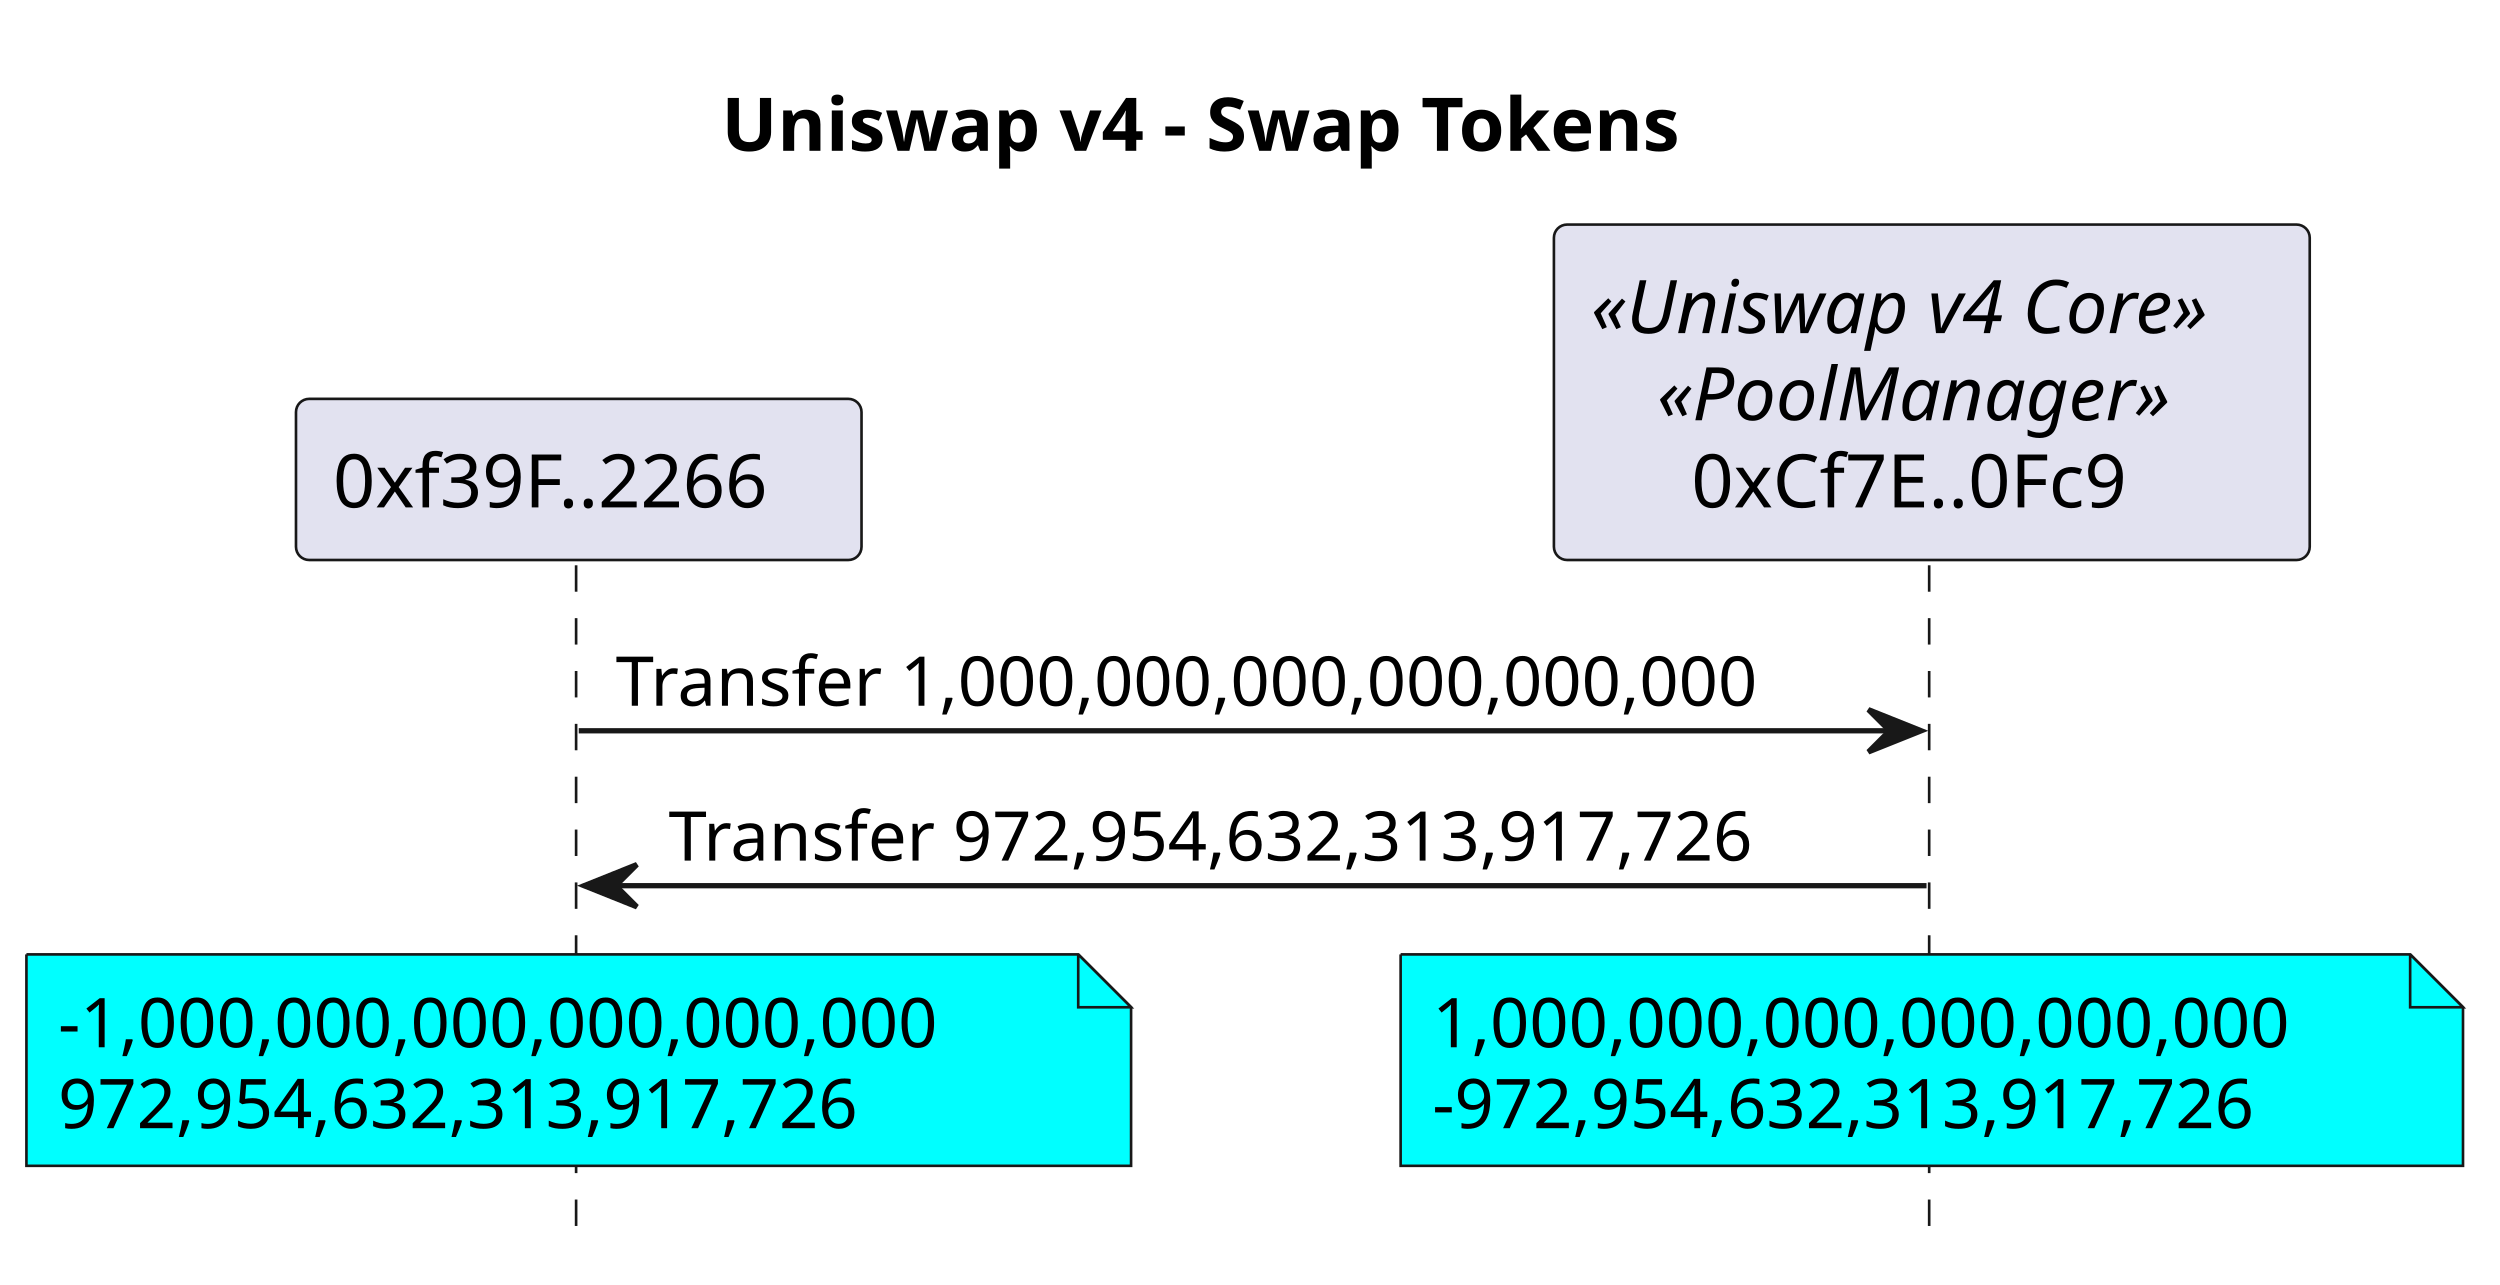
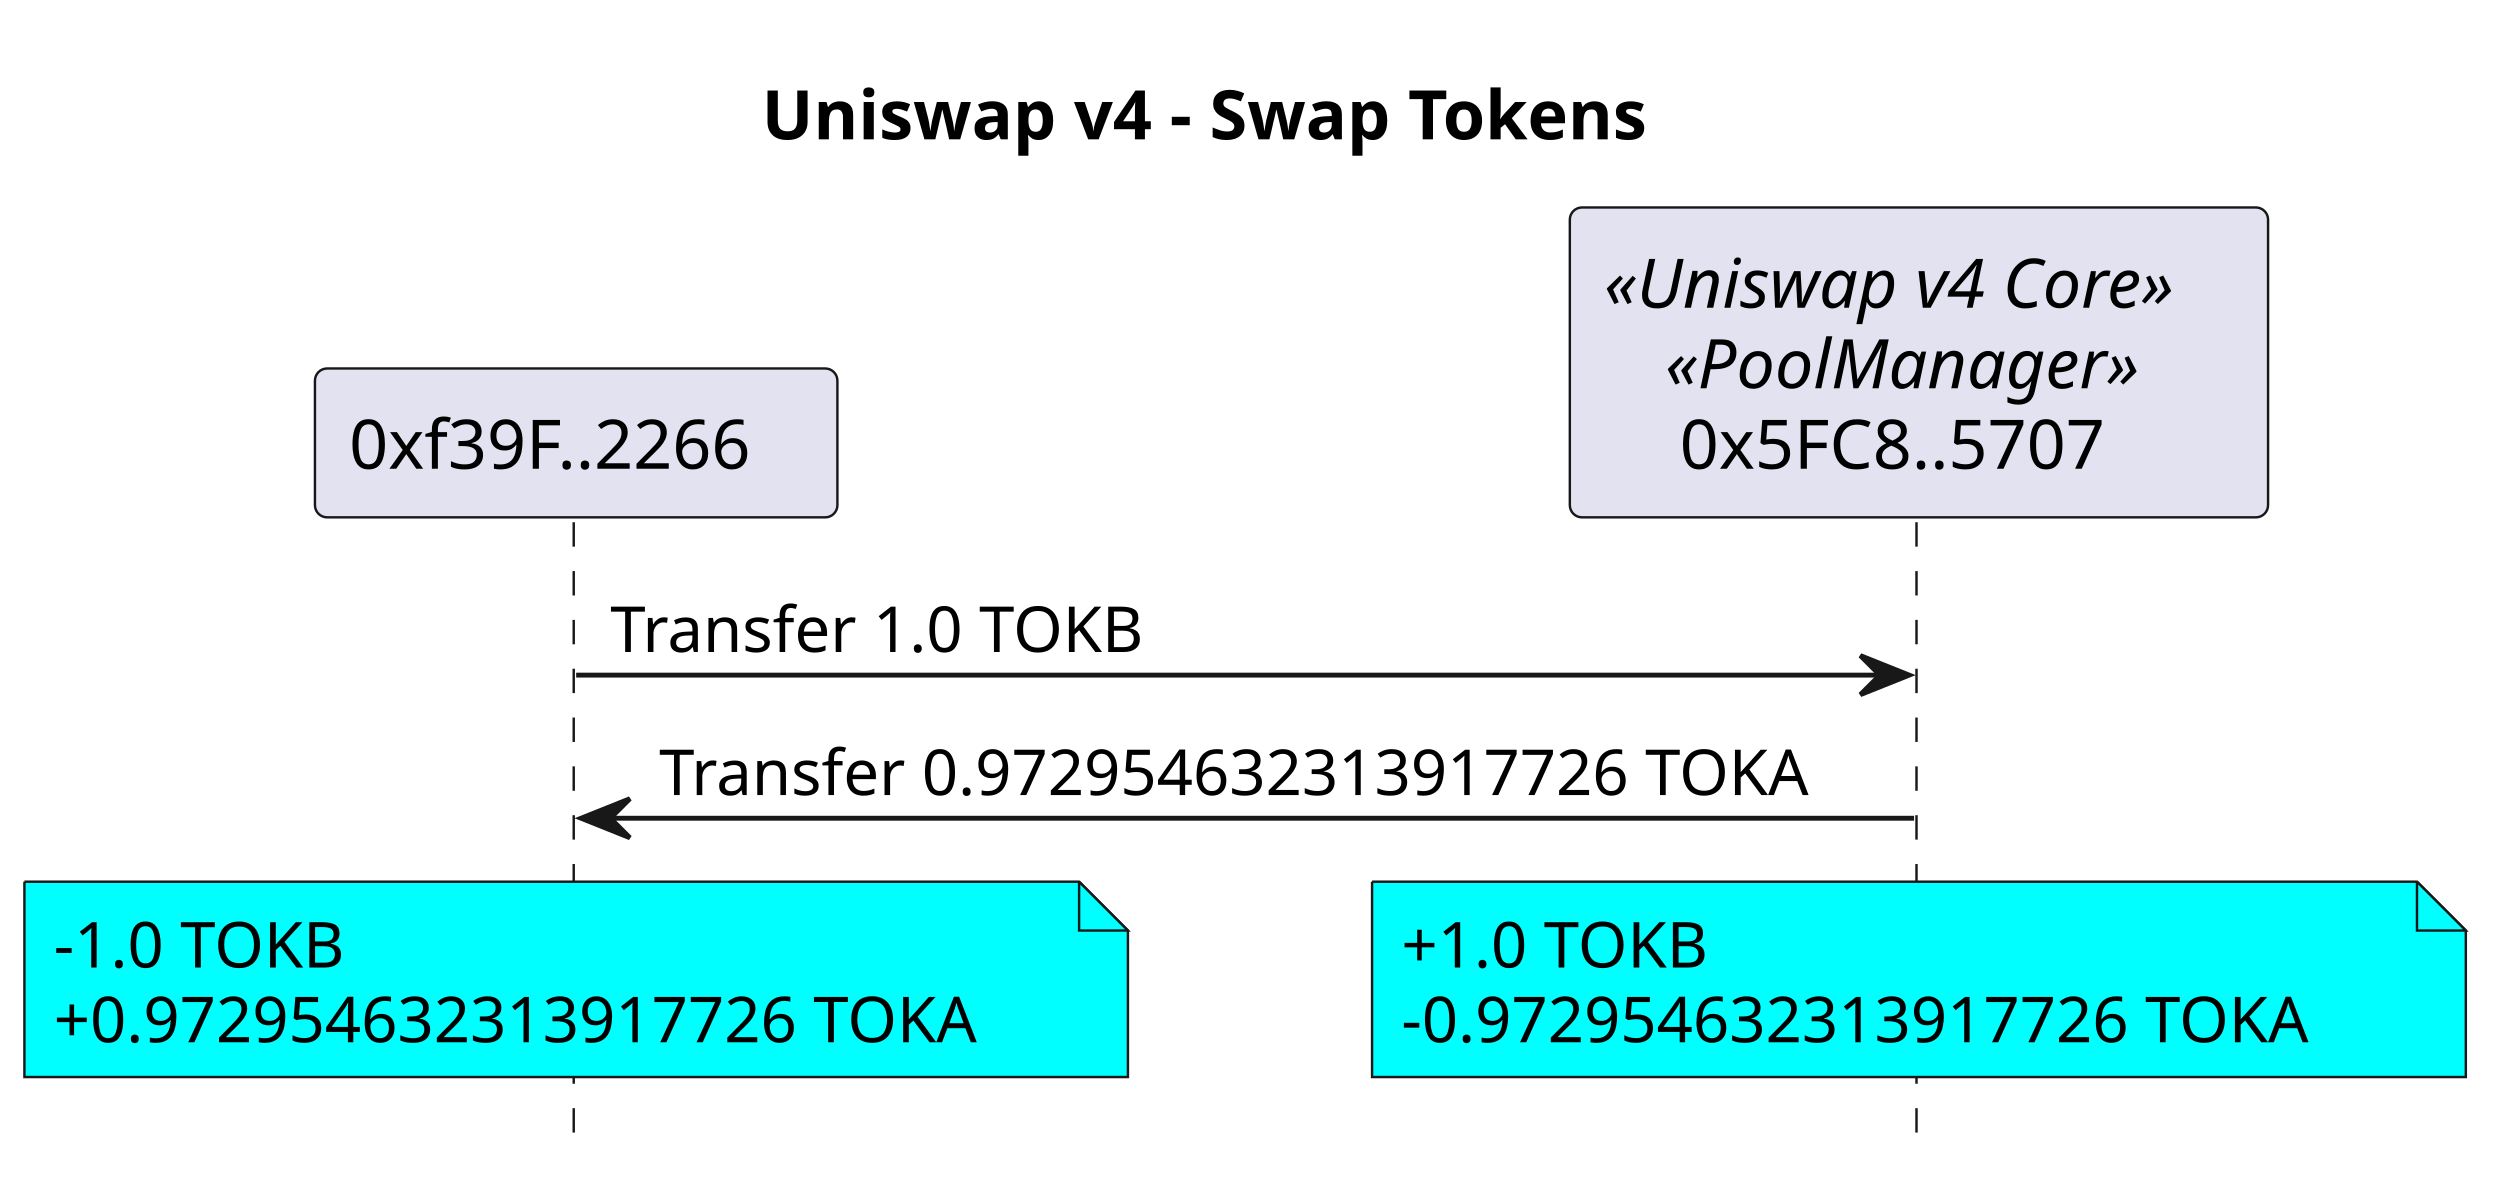
- <svg xmlns="http://www.w3.org/2000/svg" contentStyleType="text/css" height="243px" preserveAspectRatio="none" style="width:473px;height:243px;background:#FFFFFF;" version="1.1" viewBox="0 0 473 243" width="473px" zoomAndPan="magnify">
+ <svg xmlns="http://www.w3.org/2000/svg" contentStyleType="text/css" height="243px" preserveAspectRatio="none" style="width:512px;height:243px;background:#FFFFFF;" version="1.1" viewBox="0 0 512 243" width="512px" zoomAndPan="magnify">
  <defs />
  <g>
-     <text fill="#000000" font-family="sans-serif" font-size="14" font-weight="bold" lengthAdjust="spacing" textLength="197" x="136.5" y="28.535">Uniswap v4 - Swap Tokens</text>
-     <line style="stroke:#181818;stroke-width:0.5;stroke-dasharray:5.0,5.0;" x1="109" x2="109" y1="106.953" y2="236.195" />
-     <line style="stroke:#181818;stroke-width:0.5;stroke-dasharray:5.0,5.0;" x1="365" x2="365" y1="106.953" y2="236.195" />
-     <rect fill="#E2E2F0" height="30.488" rx="2.5" ry="2.5" style="stroke:#181818;stroke-width:0.5;" width="107" x="56" y="75.465" />
-     <text fill="#000000" font-family="sans-serif" font-size="14" lengthAdjust="spacing" textLength="93" x="63" y="96">0xf39F..2266</text>
-     <rect fill="#E2E2F0" height="63.465" rx="2.5" ry="2.5" style="stroke:#181818;stroke-width:0.5;" width="143" x="294" y="42.488" />
-     <text fill="#000000" font-family="sans-serif" font-size="14" font-style="italic" lengthAdjust="spacing" textLength="129" x="301" y="63.023">«Uniswap v4 Core»</text>
-     <text fill="#000000" font-family="sans-serif" font-size="14" font-style="italic" lengthAdjust="spacing" textLength="104" x="313.5" y="79.512">«PoolManager»</text>
-     <text fill="#000000" font-family="sans-serif" font-size="14" lengthAdjust="spacing" textLength="91" x="320" y="96">0xCf7E..0Fc9</text>
-     <polygon fill="#181818" points="353.5,134.264,363.5,138.264,353.5,142.264,357.5,138.264" style="stroke:#181818;stroke-width:1.0;" />
-     <line style="stroke:#181818;stroke-width:1.0;" x1="109.5" x2="359.5" y1="138.264" y2="138.264" />
-     <text fill="#000000" font-family="sans-serif" font-size="13" lengthAdjust="spacing" textLength="232" x="116.5" y="133.522">Transfer 1,000,000,000,000,000,000</text>
-     <polygon fill="#181818" points="120.5,163.574,110.5,167.574,120.5,171.574,116.5,167.574" style="stroke:#181818;stroke-width:1.0;" />
-     <line style="stroke:#181818;stroke-width:1.0;" x1="114.5" x2="364.5" y1="167.574" y2="167.574" />
-     <text fill="#000000" font-family="sans-serif" font-size="13" lengthAdjust="spacing" textLength="220" x="126.5" y="162.832">Transfer 972,954,632,313,917,726</text>
-     <path d="M5,180.574 L5,220.574 L214,220.574 L214,190.574 L204,180.574 L5,180.574 " fill="#00FFFF" style="stroke:#181818;stroke-width:0.5;" />
-     <path d="M204,180.574 L204,190.574 L214,190.574 L204,180.574 " fill="#00FFFF" style="stroke:#181818;stroke-width:0.5;" />
-     <text fill="#000000" font-family="sans-serif" font-size="13" lengthAdjust="spacing" textLength="184" x="11" y="198.143">-1,000,000,000,000,000,000</text>
-     <text fill="#000000" font-family="sans-serif" font-size="13" lengthAdjust="spacing" textLength="164" x="11" y="213.453">972,954,632,313,917,726</text>
-     <path d="M265,180.574 L265,220.574 L466,220.574 L466,190.574 L456,180.574 L265,180.574 " fill="#00FFFF" style="stroke:#181818;stroke-width:0.5;" />
-     <path d="M456,180.574 L456,190.574 L466,190.574 L456,180.574 " fill="#00FFFF" style="stroke:#181818;stroke-width:0.5;" />
-     <text fill="#000000" font-family="sans-serif" font-size="13" lengthAdjust="spacing" textLength="176" x="271" y="198.143">1,000,000,000,000,000,000</text>
-     <text fill="#000000" font-family="sans-serif" font-size="13" lengthAdjust="spacing" textLength="172" x="271" y="213.453">-972,954,632,313,917,726</text>
+     <text fill="#000000" font-family="sans-serif" font-size="14" font-weight="bold" lengthAdjust="spacing" textLength="197" x="156" y="28.535">Uniswap v4 - Swap Tokens</text>
+     <line style="stroke:#181818;stroke-width:0.5;stroke-dasharray:5.0,5.0;" x1="117.5" x2="117.5" y1="106.953" y2="236.195" />
+     <line style="stroke:#181818;stroke-width:0.5;stroke-dasharray:5.0,5.0;" x1="392.5" x2="392.5" y1="106.953" y2="236.195" />
+     <rect fill="#E2E2F0" height="30.488" rx="2.5" ry="2.5" style="stroke:#181818;stroke-width:0.5;" width="107" x="64.5" y="75.465" />
+     <text fill="#000000" font-family="sans-serif" font-size="14" lengthAdjust="spacing" textLength="93" x="71.5" y="96">0xf39F..2266</text>
+     <rect fill="#E2E2F0" height="63.465" rx="2.5" ry="2.5" style="stroke:#181818;stroke-width:0.5;" width="143" x="321.5" y="42.488" />
+     <text fill="#000000" font-family="sans-serif" font-size="14" font-style="italic" lengthAdjust="spacing" textLength="129" x="328.5" y="63.023">«Uniswap v4 Core»</text>
+     <text fill="#000000" font-family="sans-serif" font-size="14" font-style="italic" lengthAdjust="spacing" textLength="104" x="341" y="79.512">«PoolManager»</text>
+     <text fill="#000000" font-family="sans-serif" font-size="14" lengthAdjust="spacing" textLength="98" x="344" y="96">0x5FC8..5707</text>
+     <polygon fill="#181818" points="381,134.264,391,138.264,381,142.264,385,138.264" style="stroke:#181818;stroke-width:1.0;" />
+     <line style="stroke:#181818;stroke-width:1.0;" x1="118" x2="387" y1="138.264" y2="138.264" />
+     <text fill="#000000" font-family="sans-serif" font-size="13" lengthAdjust="spacing" textLength="113" x="125" y="133.522">Transfer 1.0 TOKB</text>
+     <polygon fill="#181818" points="129,163.574,119,167.574,129,171.574,125,167.574" style="stroke:#181818;stroke-width:1.0;" />
+     <line style="stroke:#181818;stroke-width:1.0;" x1="123" x2="392" y1="167.574" y2="167.574" />
+     <text fill="#000000" font-family="sans-serif" font-size="13" lengthAdjust="spacing" textLength="251" x="135" y="162.832">Transfer 0.972954632313917726 TOKA</text>
+     <path d="M5,180.574 L5,220.574 L231,220.574 L231,190.574 L221,180.574 L5,180.574 " fill="#00FFFF" style="stroke:#181818;stroke-width:0.5;" />
+     <path d="M221,180.574 L221,190.574 L231,190.574 L221,180.574 " fill="#00FFFF" style="stroke:#181818;stroke-width:0.5;" />
+     <text fill="#000000" font-family="sans-serif" font-size="13" lengthAdjust="spacing" textLength="65" x="11" y="198.143">-1.0 TOKB</text>
+     <text fill="#000000" font-family="sans-serif" font-size="13" lengthAdjust="spacing" textLength="205" x="11" y="213.453">+0.972954632313917726 TOKA</text>
+     <path d="M281,180.574 L281,220.574 L505,220.574 L505,190.574 L495,180.574 L281,180.574 " fill="#00FFFF" style="stroke:#181818;stroke-width:0.5;" />
+     <path d="M495,180.574 L495,190.574 L505,190.574 L495,180.574 " fill="#00FFFF" style="stroke:#181818;stroke-width:0.5;" />
+     <text fill="#000000" font-family="sans-serif" font-size="13" lengthAdjust="spacing" textLength="67" x="287" y="198.143">+1.0 TOKB</text>
+     <text fill="#000000" font-family="sans-serif" font-size="13" lengthAdjust="spacing" textLength="203" x="287" y="213.453">-0.972954632313917726 TOKA</text>
  </g>
</svg>
